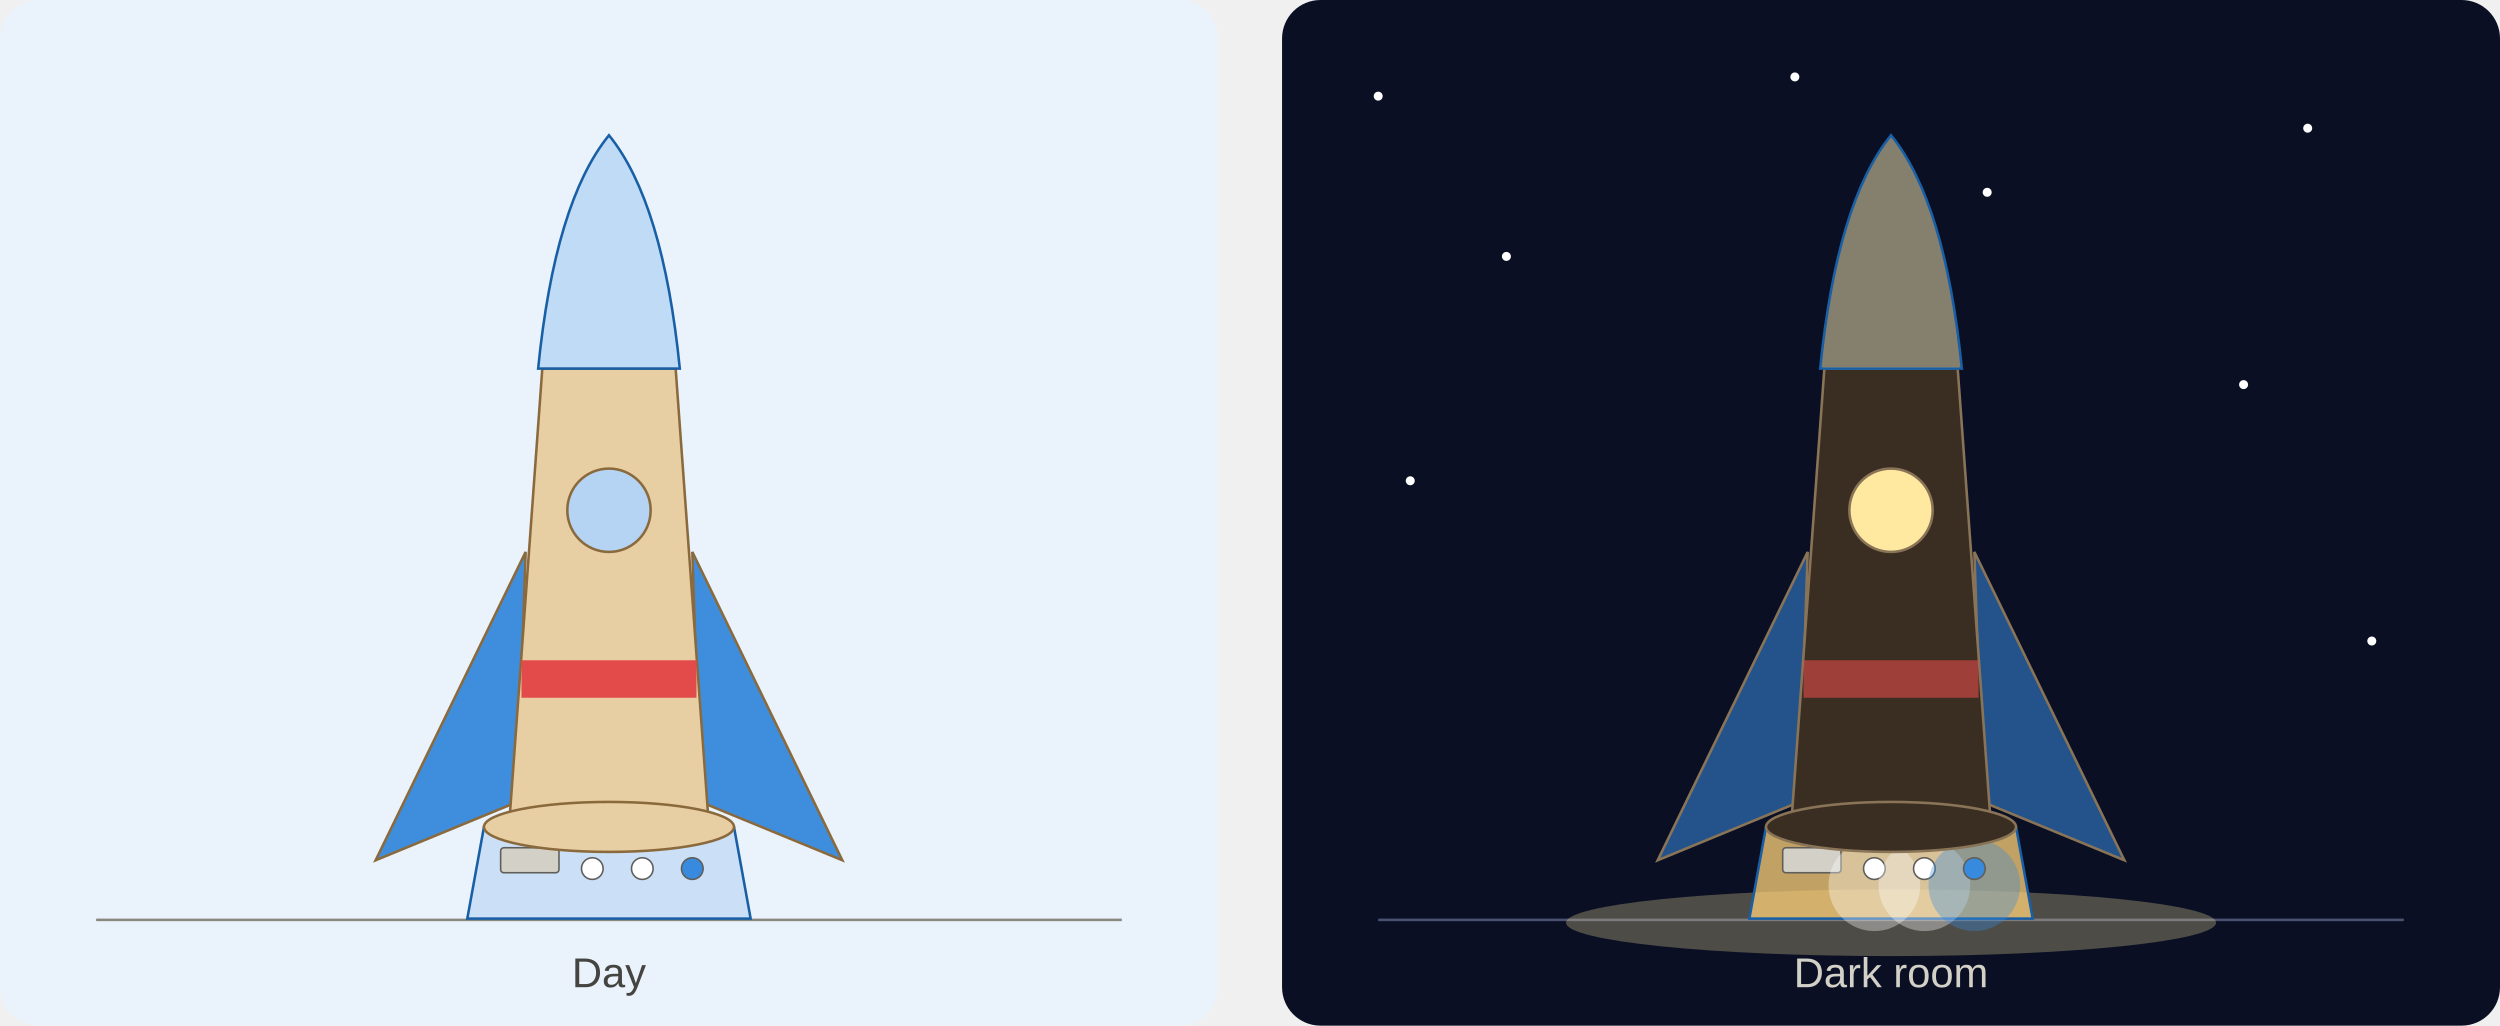
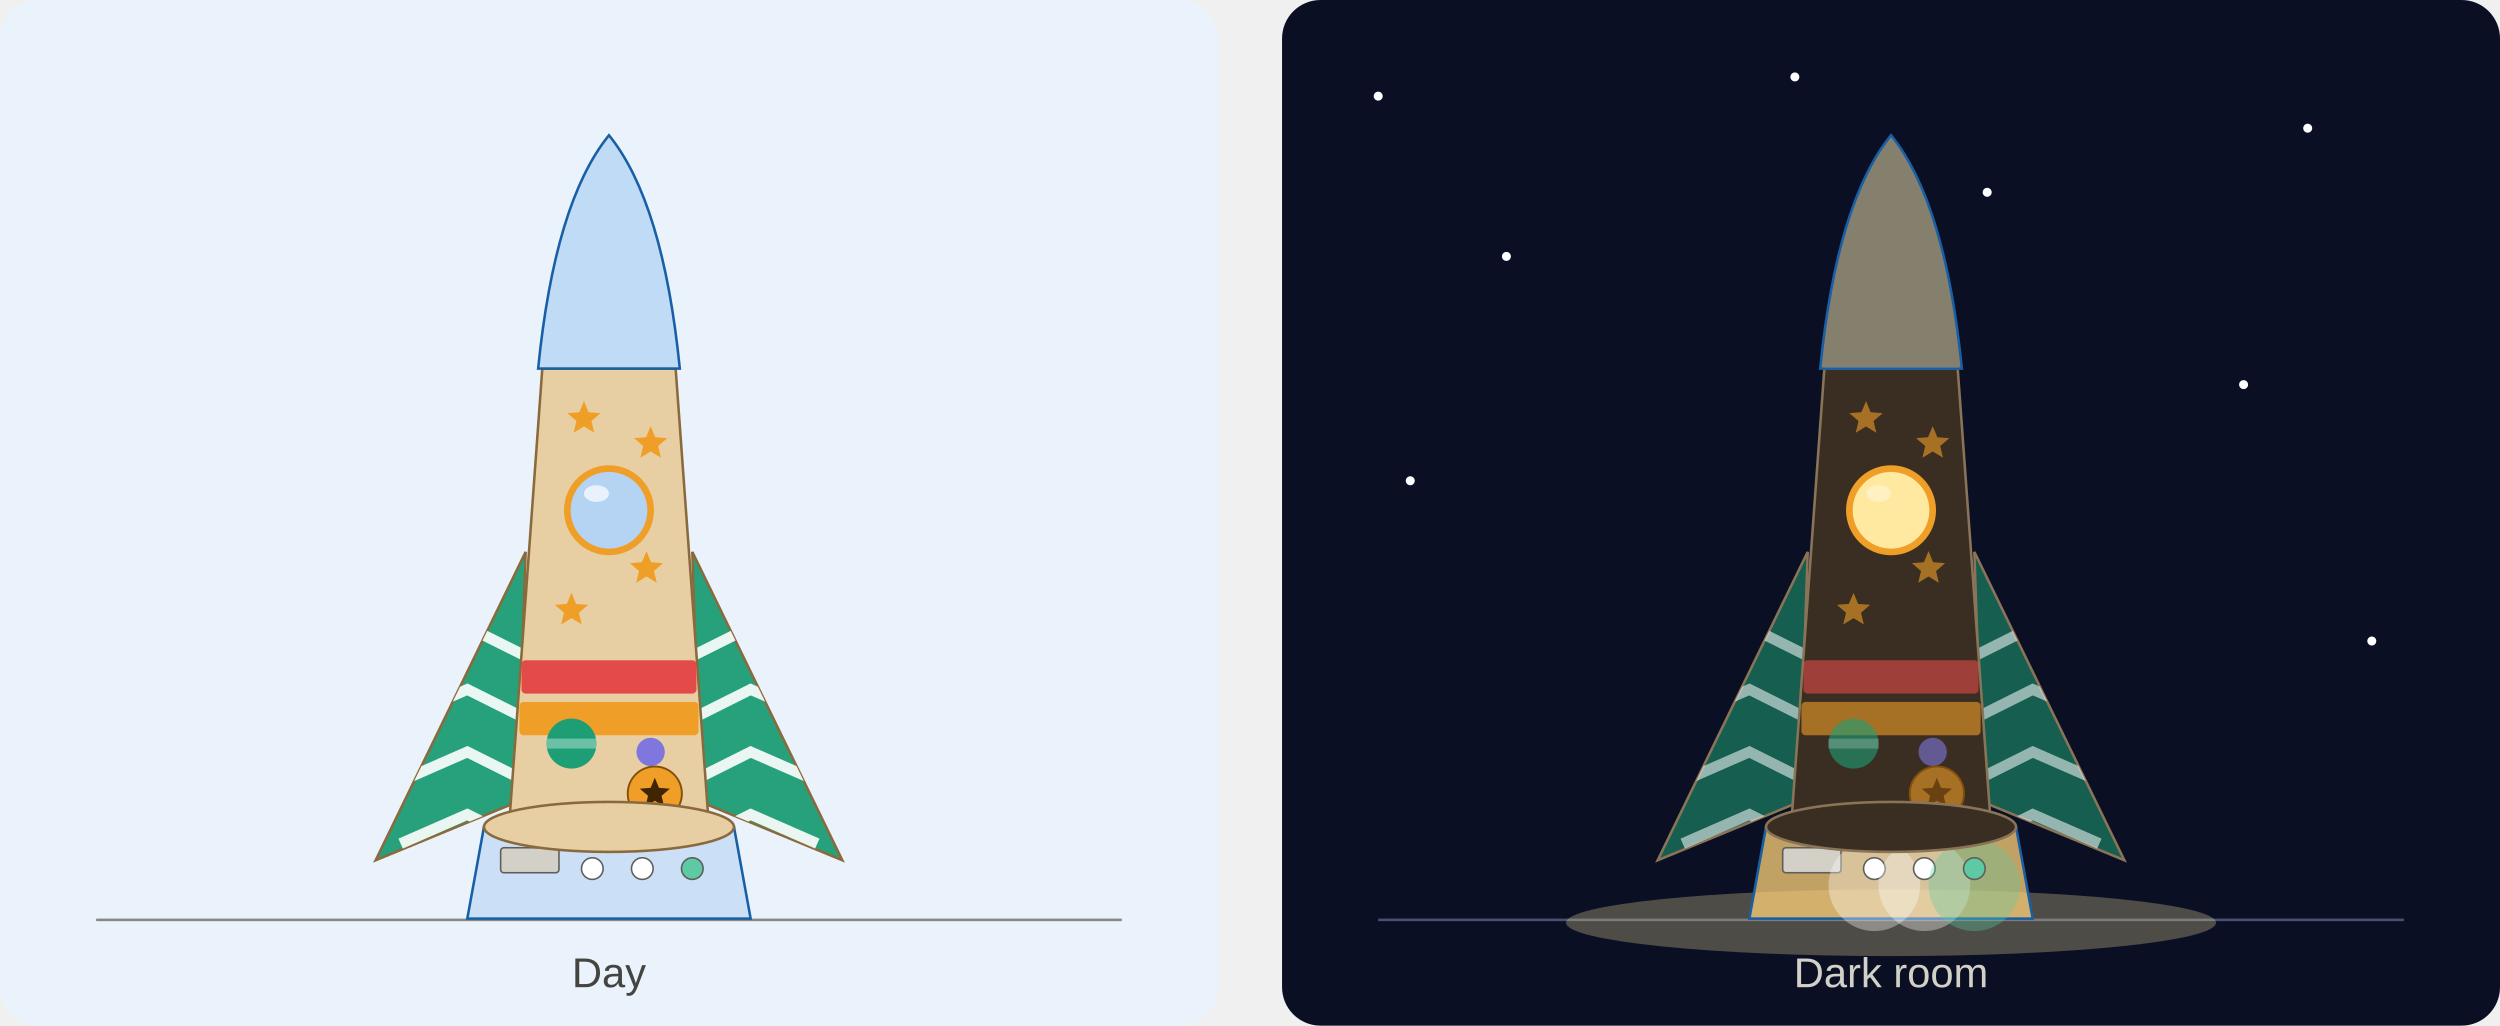
<svg xmlns="http://www.w3.org/2000/svg" viewBox="0 0 780 320" role="img">
  <rect x="0" y="0" width="380" height="320" rx="12" fill="#EAF3FB" />
  <rect x="400" y="0" width="380" height="320" rx="12" fill="#0a0f24" />
  <line x1="30" y1="287" x2="350" y2="287" stroke="#888780" stroke-width=".8" />
  <line x1="430" y1="287" x2="750" y2="287" stroke="#4a5170" stroke-width=".8" />
-   <path d="M161.4 250.2L117.2 268.4L164.0 172.2Z" fill="#378ADD" fill-opacity="0.95" stroke="#8A6A3C" stroke-width=".8" />
-   <path d="M218.6 250.2L262.8 268.4L216.0 172.2Z" fill="#378ADD" fill-opacity="0.95" stroke="#8A6A3C" stroke-width=".8" />
+   <path d="M161.4 250.2L117.2 268.4L164.0 172.2Z" fill="#1D9E75" fill-opacity="0.95" stroke="#8A6A3C" stroke-width=".8" />
+   <clipPath id="wc1">
+     <polygon points="161.40,250.20 117.20,268.40 164.00,172.20" />
+   </clipPath>
+   <g clip-path="url(#wc1)" fill-opacity="0.9" stroke-opacity="0.9">
+     <polyline points="164.00,204.70 145.80,195.60 125.00,204.70" fill="none" stroke="#ffffff" stroke-width="3.38" />
+     <polyline points="164.00,224.20 145.80,215.10 125.00,224.20" fill="none" stroke="#ffffff" stroke-width="3.38" />
+     <polyline points="164.00,243.70 145.80,234.60 125.00,243.70" fill="none" stroke="#ffffff" stroke-width="3.38" />
+     <polyline points="164.00,263.20 145.80,254.10 125.00,263.20" fill="none" stroke="#ffffff" stroke-width="3.38" />
+   </g>
+   <path d="M218.6 250.2L262.8 268.4L216.0 172.2Z" fill="#1D9E75" fill-opacity="0.95" stroke="#8A6A3C" stroke-width=".8" />
+   <clipPath id="wc2">
+     <polygon points="218.60,250.20 262.80,268.40 216.00,172.20" />
+   </clipPath>
+   <g clip-path="url(#wc2)" fill-opacity="0.9" stroke-opacity="0.9">
+     <polyline points="216.00,204.70 234.20,195.60 255.00,204.70" fill="none" stroke="#ffffff" stroke-width="3.38" />
+     <polyline points="216.00,224.20 234.20,215.10 255.00,224.20" fill="none" stroke="#ffffff" stroke-width="3.38" />
+     <polyline points="216.00,243.70 234.20,234.60 255.00,243.70" fill="none" stroke="#ffffff" stroke-width="3.38" />
+     <polyline points="216.00,263.20 234.20,254.10 255.00,263.20" fill="none" stroke="#ffffff" stroke-width="3.38" />
+   </g>
  <path d="M151.0 258H229.0L234.2 286.6H145.8Z" fill="#B5D4F4" fill-opacity="0.6" stroke="#185FA5" stroke-width=".8" />
  <rect x="156.2" y="264.5" width="18.2" height="7.8" rx="1" fill="#D3D1C7" stroke="#5F5E5A" stroke-width=".5" />
  <circle cx="184.8" cy="271.0" r="3.38" fill="#ffffff" stroke="#5F5E5A" stroke-width=".5" />
  <circle cx="200.4" cy="271.0" r="3.38" fill="#ffffff" stroke="#5F5E5A" stroke-width=".5" />
-   <circle cx="216.0" cy="271.0" r="3.38" fill="#378ADD" stroke="#5F5E5A" stroke-width=".5" />
+   <circle cx="216.0" cy="271.0" r="3.38" fill="#5DCAA5" stroke="#5F5E5A" stroke-width=".5" />
  <path d="M158.8 258L169.2 115.0H210.8L221.2 258Z" fill="#E8CFA3" stroke="#8A6A3C" stroke-width=".8" />
-   <rect x="162.7" y="206.0" width="54.6" height="11.7" fill="#E24B4A" fill-opacity="1" />
-   <circle cx="190" cy="159.2" r="13.0" fill="#B5D4F4" stroke="#8A6A3C" stroke-width=".8" />
+   <rect x="162.7" y="206.0" width="54.6" height="10.4" rx="1.3" fill="#E24B4A" fill-opacity="1" />
+   <rect x="162.05" y="219.0" width="55.9" height="10.4" rx="1.3" fill="#EF9F27" fill-opacity="1" />
+   <polygon points="178.30,184.94 179.74,188.41 183.49,188.71 180.64,191.16 181.51,194.82 178.30,192.86 175.09,194.82 175.96,191.16 173.11,188.71 176.86,188.41" fill="#EF9F27" fill-opacity="1" />
+   <polygon points="201.70,171.94 203.14,175.41 206.89,175.71 204.04,178.16 204.91,181.82 201.70,179.86 198.49,181.82 199.36,178.16 196.51,175.71 200.26,175.41" fill="#EF9F27" fill-opacity="1" />
+   <polygon points="182.20,125.14 183.64,128.61 187.39,128.91 184.54,131.36 185.41,135.02 182.20,133.06 178.99,135.02 179.86,131.36 177.01,128.91 180.76,128.61" fill="#EF9F27" fill-opacity="1" />
+   <polygon points="203.00,132.94 204.44,136.41 208.19,136.71 205.34,139.16 206.21,142.82 203.00,140.86 199.79,142.82 200.66,139.16 197.81,136.71 201.56,136.41" fill="#EF9F27" fill-opacity="1" />
+   <circle cx="178.3" cy="232.0" r="7.8" fill="#1D9E75" fill-opacity="1" />
+   <rect x="170.5" y="230.44" width="15.6" height="3.12" fill="#ffffff" fill-opacity="0.35" />
+   <circle cx="203.0" cy="234.6" r="4.42" fill="#7F77DD" fill-opacity="1" />
+   <circle cx="190" cy="159.2" r="13.0" fill="#B5D4F4" stroke="#EF9F27" stroke-width="2.08" />
+   <ellipse cx="186.1" cy="154.0" rx="3.9" ry="2.6" fill="#ffffff" fill-opacity="0.7" />
+   <circle cx="204.3" cy="247.6" r="8.45" fill="#EF9F27" stroke="#854F0B" stroke-width=".6" fill-opacity="1" />
+   <polygon points="204.30,242.66 205.61,245.80 209.00,246.07 206.41,248.29 207.20,251.60 204.30,249.82 201.40,251.60 202.19,248.29 199.60,246.07 202.99,245.80" fill="#412402" fill-opacity="1" />
  <path d="M167.9 115.0Q173.1 63.0 190 42.2Q206.9 63.0 212.1 115.0Z" fill="#B5D4F4" fill-opacity="0.8" stroke="#185FA5" stroke-width=".8" />
  <ellipse cx="190" cy="258" rx="39.0" ry="7.8" fill="#E8CFA3" stroke="#8A6A3C" stroke-width=".8" />
  <circle cx="430" cy="30" r="1.4" fill="#fff" />
  <circle cx="470" cy="80" r="1.4" fill="#fff" />
  <circle cx="720" cy="40" r="1.4" fill="#fff" />
  <circle cx="700" cy="120" r="1.4" fill="#fff" />
  <circle cx="440" cy="150" r="1.4" fill="#fff" />
  <circle cx="740" cy="200" r="1.4" fill="#fff" />
  <circle cx="560" cy="24" r="1.4" fill="#fff" />
  <circle cx="620" cy="60" r="1.4" fill="#fff" />
  <ellipse cx="590" cy="287.9" rx="101.4" ry="10.4" fill="#FFE9A0" fill-opacity=".28" />
-   <path d="M561.4 250.2L517.2 268.4L564.0 172.2Z" fill="#378ADD" fill-opacity="0.55" stroke="#8a7457" stroke-width=".8" />
-   <path d="M618.6 250.2L662.8 268.4L616.0 172.2Z" fill="#378ADD" fill-opacity="0.55" stroke="#8a7457" stroke-width=".8" />
+   <path d="M561.4 250.2L517.2 268.4L564.0 172.2Z" fill="#1D9E75" fill-opacity="0.55" stroke="#8a7457" stroke-width=".8" />
+   <clipPath id="wc3">
+     <polygon points="561.40,250.20 517.20,268.40 564.00,172.20" />
+   </clipPath>
+   <g clip-path="url(#wc3)" fill-opacity="0.55" stroke-opacity="0.55">
+     <polyline points="564.00,204.70 545.80,195.60 525.00,204.70" fill="none" stroke="#ffffff" stroke-width="3.38" />
+     <polyline points="564.00,224.20 545.80,215.10 525.00,224.20" fill="none" stroke="#ffffff" stroke-width="3.38" />
+     <polyline points="564.00,243.70 545.80,234.60 525.00,243.70" fill="none" stroke="#ffffff" stroke-width="3.38" />
+     <polyline points="564.00,263.20 545.80,254.10 525.00,263.20" fill="none" stroke="#ffffff" stroke-width="3.38" />
+   </g>
+   <path d="M618.6 250.2L662.8 268.4L616.0 172.2Z" fill="#1D9E75" fill-opacity="0.55" stroke="#8a7457" stroke-width=".8" />
+   <clipPath id="wc4">
+     <polygon points="618.60,250.20 662.80,268.40 616.00,172.20" />
+   </clipPath>
+   <g clip-path="url(#wc4)" fill-opacity="0.55" stroke-opacity="0.55">
+     <polyline points="616.00,204.70 634.20,195.60 655.00,204.70" fill="none" stroke="#ffffff" stroke-width="3.38" />
+     <polyline points="616.00,224.20 634.20,215.10 655.00,224.20" fill="none" stroke="#ffffff" stroke-width="3.38" />
+     <polyline points="616.00,243.70 634.20,234.60 655.00,243.70" fill="none" stroke="#ffffff" stroke-width="3.38" />
+     <polyline points="616.00,263.20 634.20,254.10 655.00,263.20" fill="none" stroke="#ffffff" stroke-width="3.38" />
+   </g>
  <path d="M551.0 258H629.0L634.2 286.6H545.8Z" fill="#FFD27A" fill-opacity="0.75" stroke="#185FA5" stroke-width=".8" />
  <rect x="556.2" y="264.5" width="18.2" height="7.8" rx="1" fill="#D3D1C7" stroke="#5F5E5A" stroke-width=".5" />
  <circle cx="584.8" cy="276.2" r="14.3" fill="#ffffff" fill-opacity=".35" />
  <circle cx="584.8" cy="271.0" r="3.38" fill="#ffffff" stroke="#5F5E5A" stroke-width=".5" />
  <circle cx="600.4" cy="276.2" r="14.3" fill="#ffffff" fill-opacity=".35" />
  <circle cx="600.4" cy="271.0" r="3.38" fill="#ffffff" stroke="#5F5E5A" stroke-width=".5" />
-   <circle cx="616.0" cy="276.2" r="14.3" fill="#378ADD" fill-opacity=".35" />
-   <circle cx="616.0" cy="271.0" r="3.38" fill="#378ADD" stroke="#5F5E5A" stroke-width=".5" />
+   <circle cx="616.0" cy="276.2" r="14.3" fill="#5DCAA5" fill-opacity=".35" />
+   <circle cx="616.0" cy="271.0" r="3.38" fill="#5DCAA5" stroke="#5F5E5A" stroke-width=".5" />
  <path d="M558.8 258L569.2 115.0H610.8L621.2 258Z" fill="#3a2e22" stroke="#8a7457" stroke-width=".8" />
-   <rect x="562.7" y="206.0" width="54.6" height="11.7" fill="#E24B4A" fill-opacity="0.6" />
-   <circle cx="590" cy="159.2" r="13.0" fill="#FFE9A0" stroke="#8a7457" stroke-width=".8" />
+   <rect x="562.7" y="206.0" width="54.6" height="10.4" rx="1.3" fill="#E24B4A" fill-opacity="0.6" />
+   <rect x="562.05" y="219.0" width="55.9" height="10.4" rx="1.3" fill="#EF9F27" fill-opacity="0.6" />
+   <polygon points="578.30,184.94 579.74,188.41 583.49,188.71 580.64,191.16 581.51,194.82 578.30,192.86 575.09,194.82 575.96,191.16 573.11,188.71 576.86,188.41" fill="#EF9F27" fill-opacity="0.6" />
+   <polygon points="601.70,171.94 603.14,175.41 606.89,175.71 604.04,178.16 604.91,181.82 601.70,179.86 598.49,181.82 599.36,178.16 596.51,175.71 600.26,175.41" fill="#EF9F27" fill-opacity="0.6" />
+   <polygon points="582.20,125.14 583.64,128.61 587.39,128.91 584.54,131.36 585.41,135.02 582.20,133.06 578.99,135.02 579.86,131.36 577.01,128.91 580.76,128.61" fill="#EF9F27" fill-opacity="0.6" />
+   <polygon points="603.00,132.94 604.44,136.41 608.19,136.71 605.34,139.16 606.21,142.82 603.00,140.86 599.79,142.82 600.66,139.16 597.81,136.71 601.56,136.41" fill="#EF9F27" fill-opacity="0.6" />
+   <circle cx="578.3" cy="232.0" r="7.8" fill="#1D9E75" fill-opacity="0.6" />
+   <rect x="570.5" y="230.44" width="15.6" height="3.12" fill="#ffffff" fill-opacity="0.21" />
+   <circle cx="603.0" cy="234.6" r="4.42" fill="#7F77DD" fill-opacity="0.6" />
+   <circle cx="590" cy="159.2" r="13.0" fill="#FFE9A0" stroke="#EF9F27" stroke-width="2.08" />
+   <ellipse cx="586.1" cy="154.0" rx="3.9" ry="2.6" fill="#ffffff" fill-opacity="0.35" />
+   <circle cx="604.3" cy="247.6" r="8.45" fill="#EF9F27" stroke="#854F0B" stroke-width=".6" fill-opacity="0.6" />
+   <polygon points="604.30,242.66 605.61,245.80 609.00,246.07 606.41,248.29 607.20,251.60 604.30,249.82 601.40,251.60 602.19,248.29 599.60,246.07 602.99,245.80" fill="#412402" fill-opacity="0.6" />
  <path d="M567.9 115.0Q573.1 63.0 590 42.2Q606.9 63.0 612.1 115.0Z" fill="#FFF1B8" fill-opacity="0.5" stroke="#185FA5" stroke-width=".8" />
  <ellipse cx="590" cy="258" rx="39.0" ry="7.8" fill="#3a2e22" stroke="#8a7457" stroke-width=".8" />
  <text x="190" y="308" font-size="13" text-anchor="middle" font-family="Arial" fill="#444441">Day</text>
  <text x="590" y="308" font-size="13" text-anchor="middle" font-family="Arial" fill="#D3D1C7">Dark room</text>
</svg>
